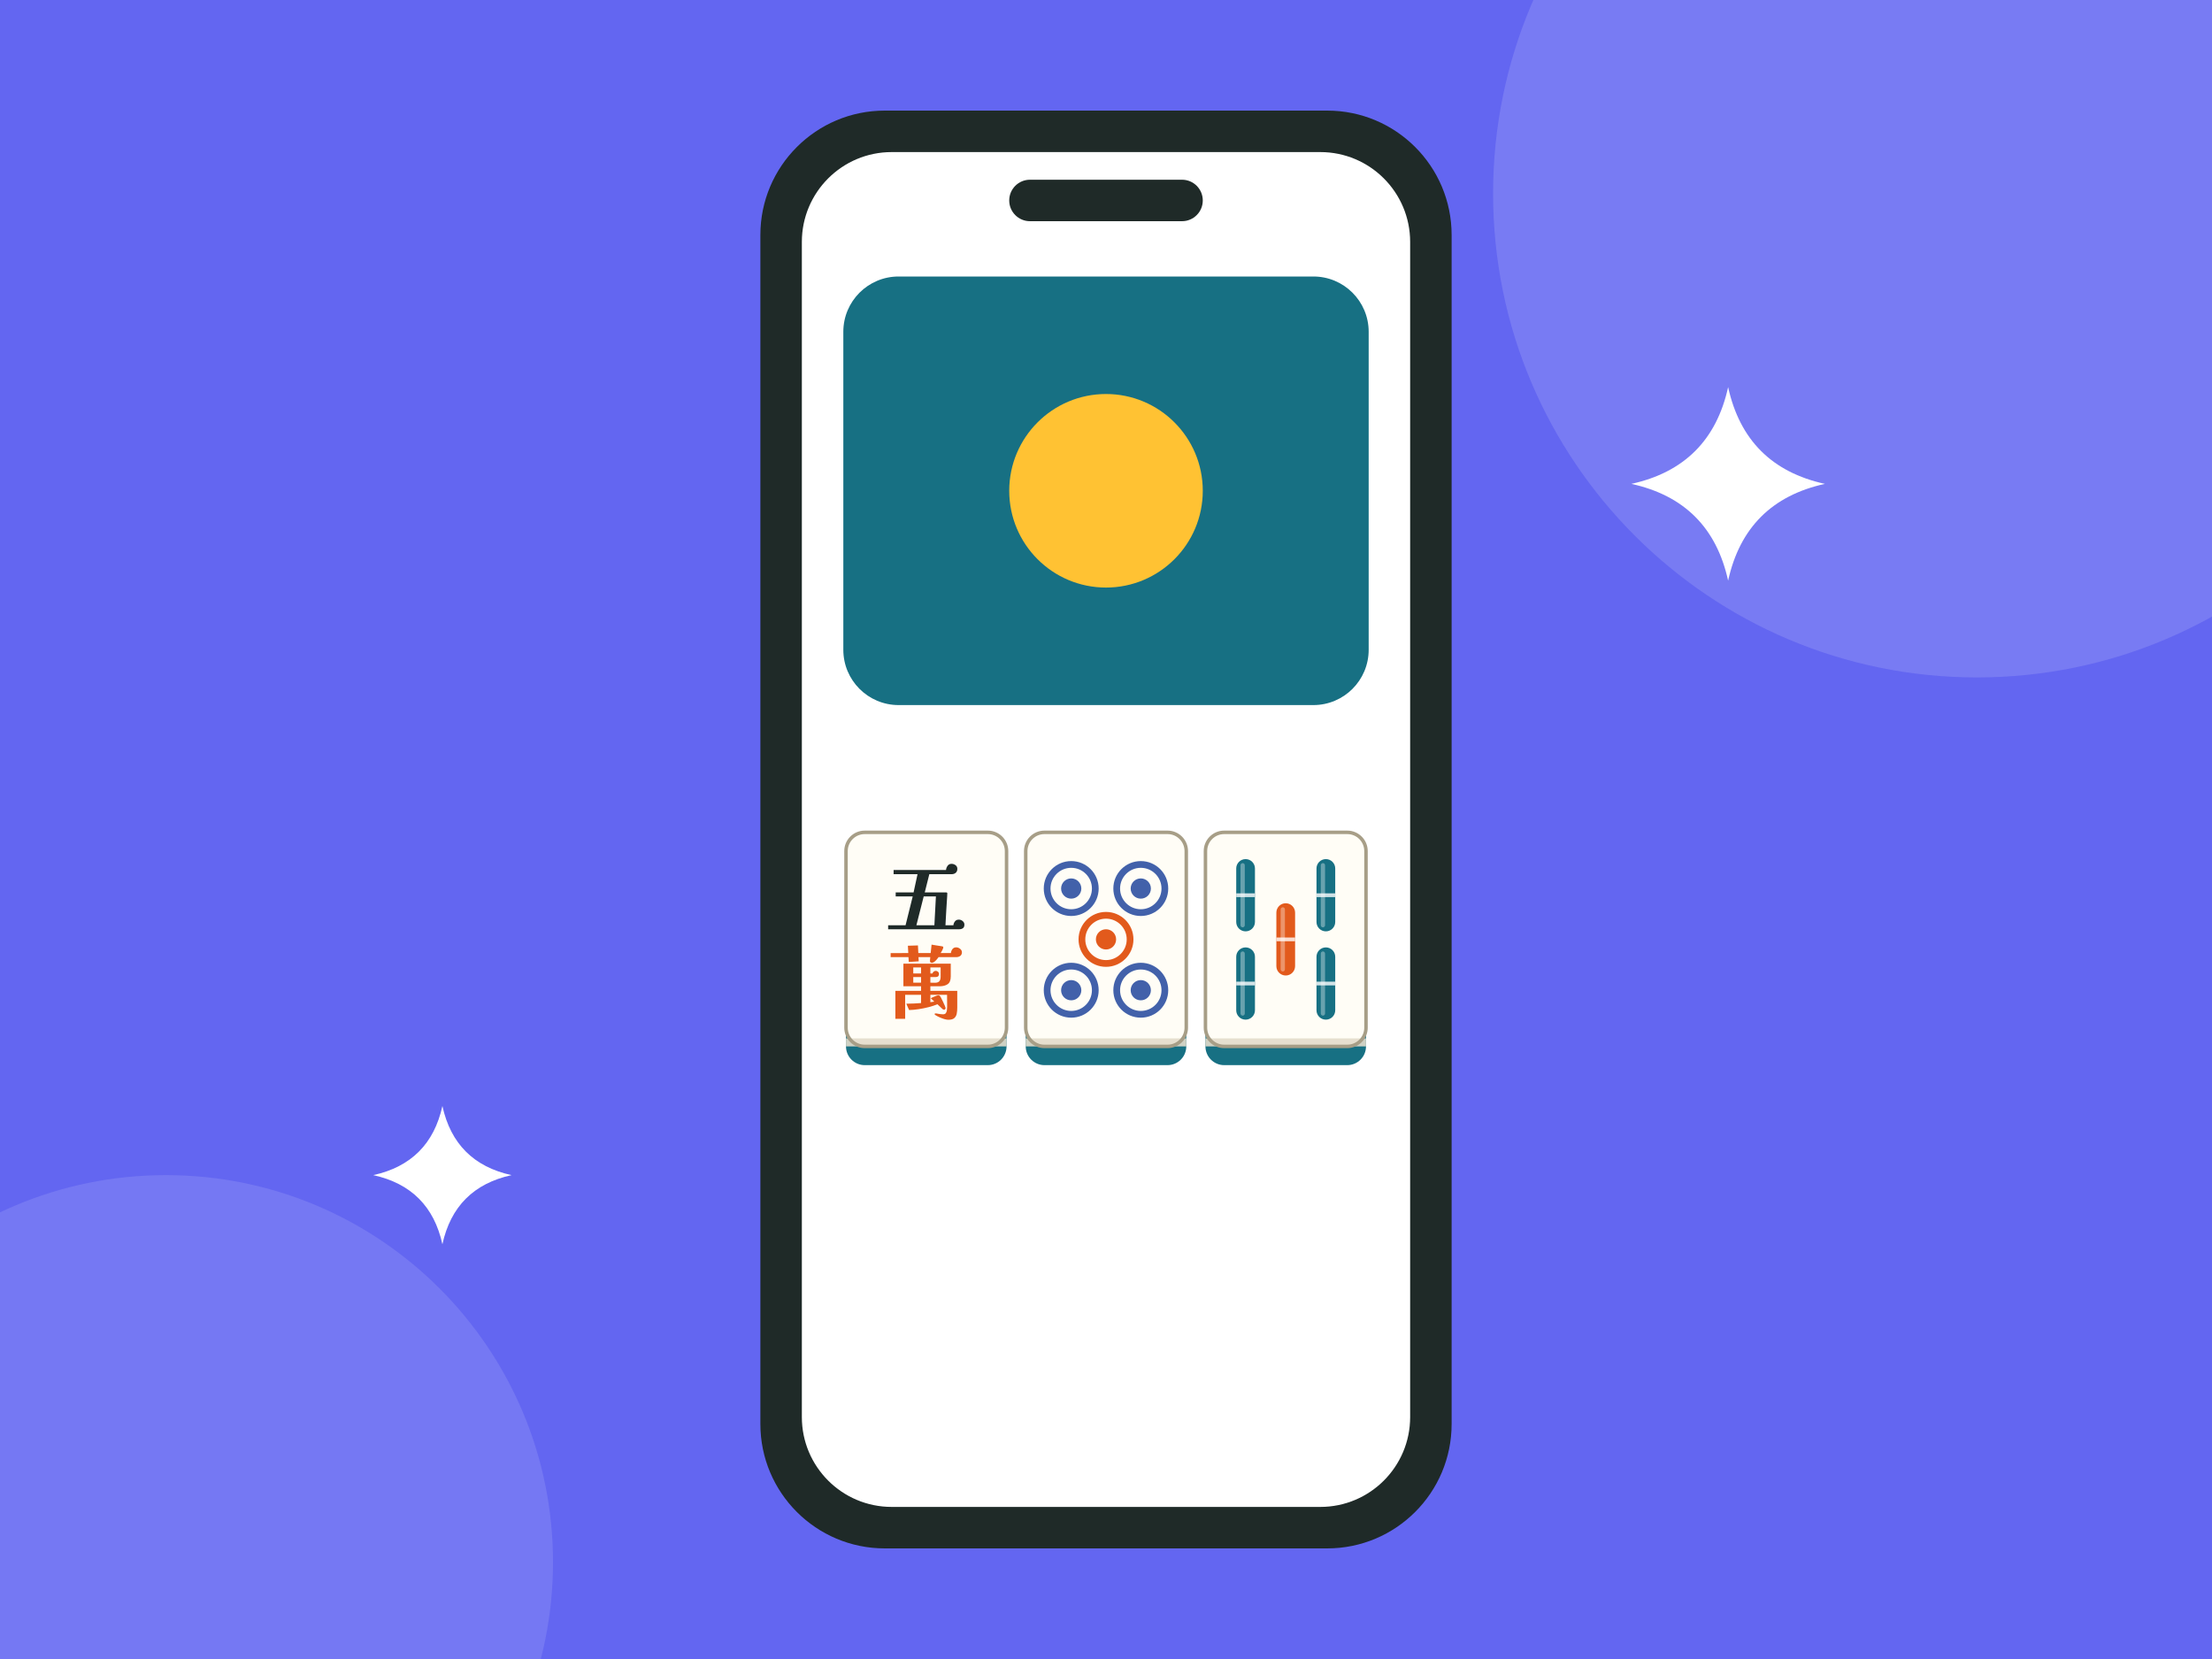
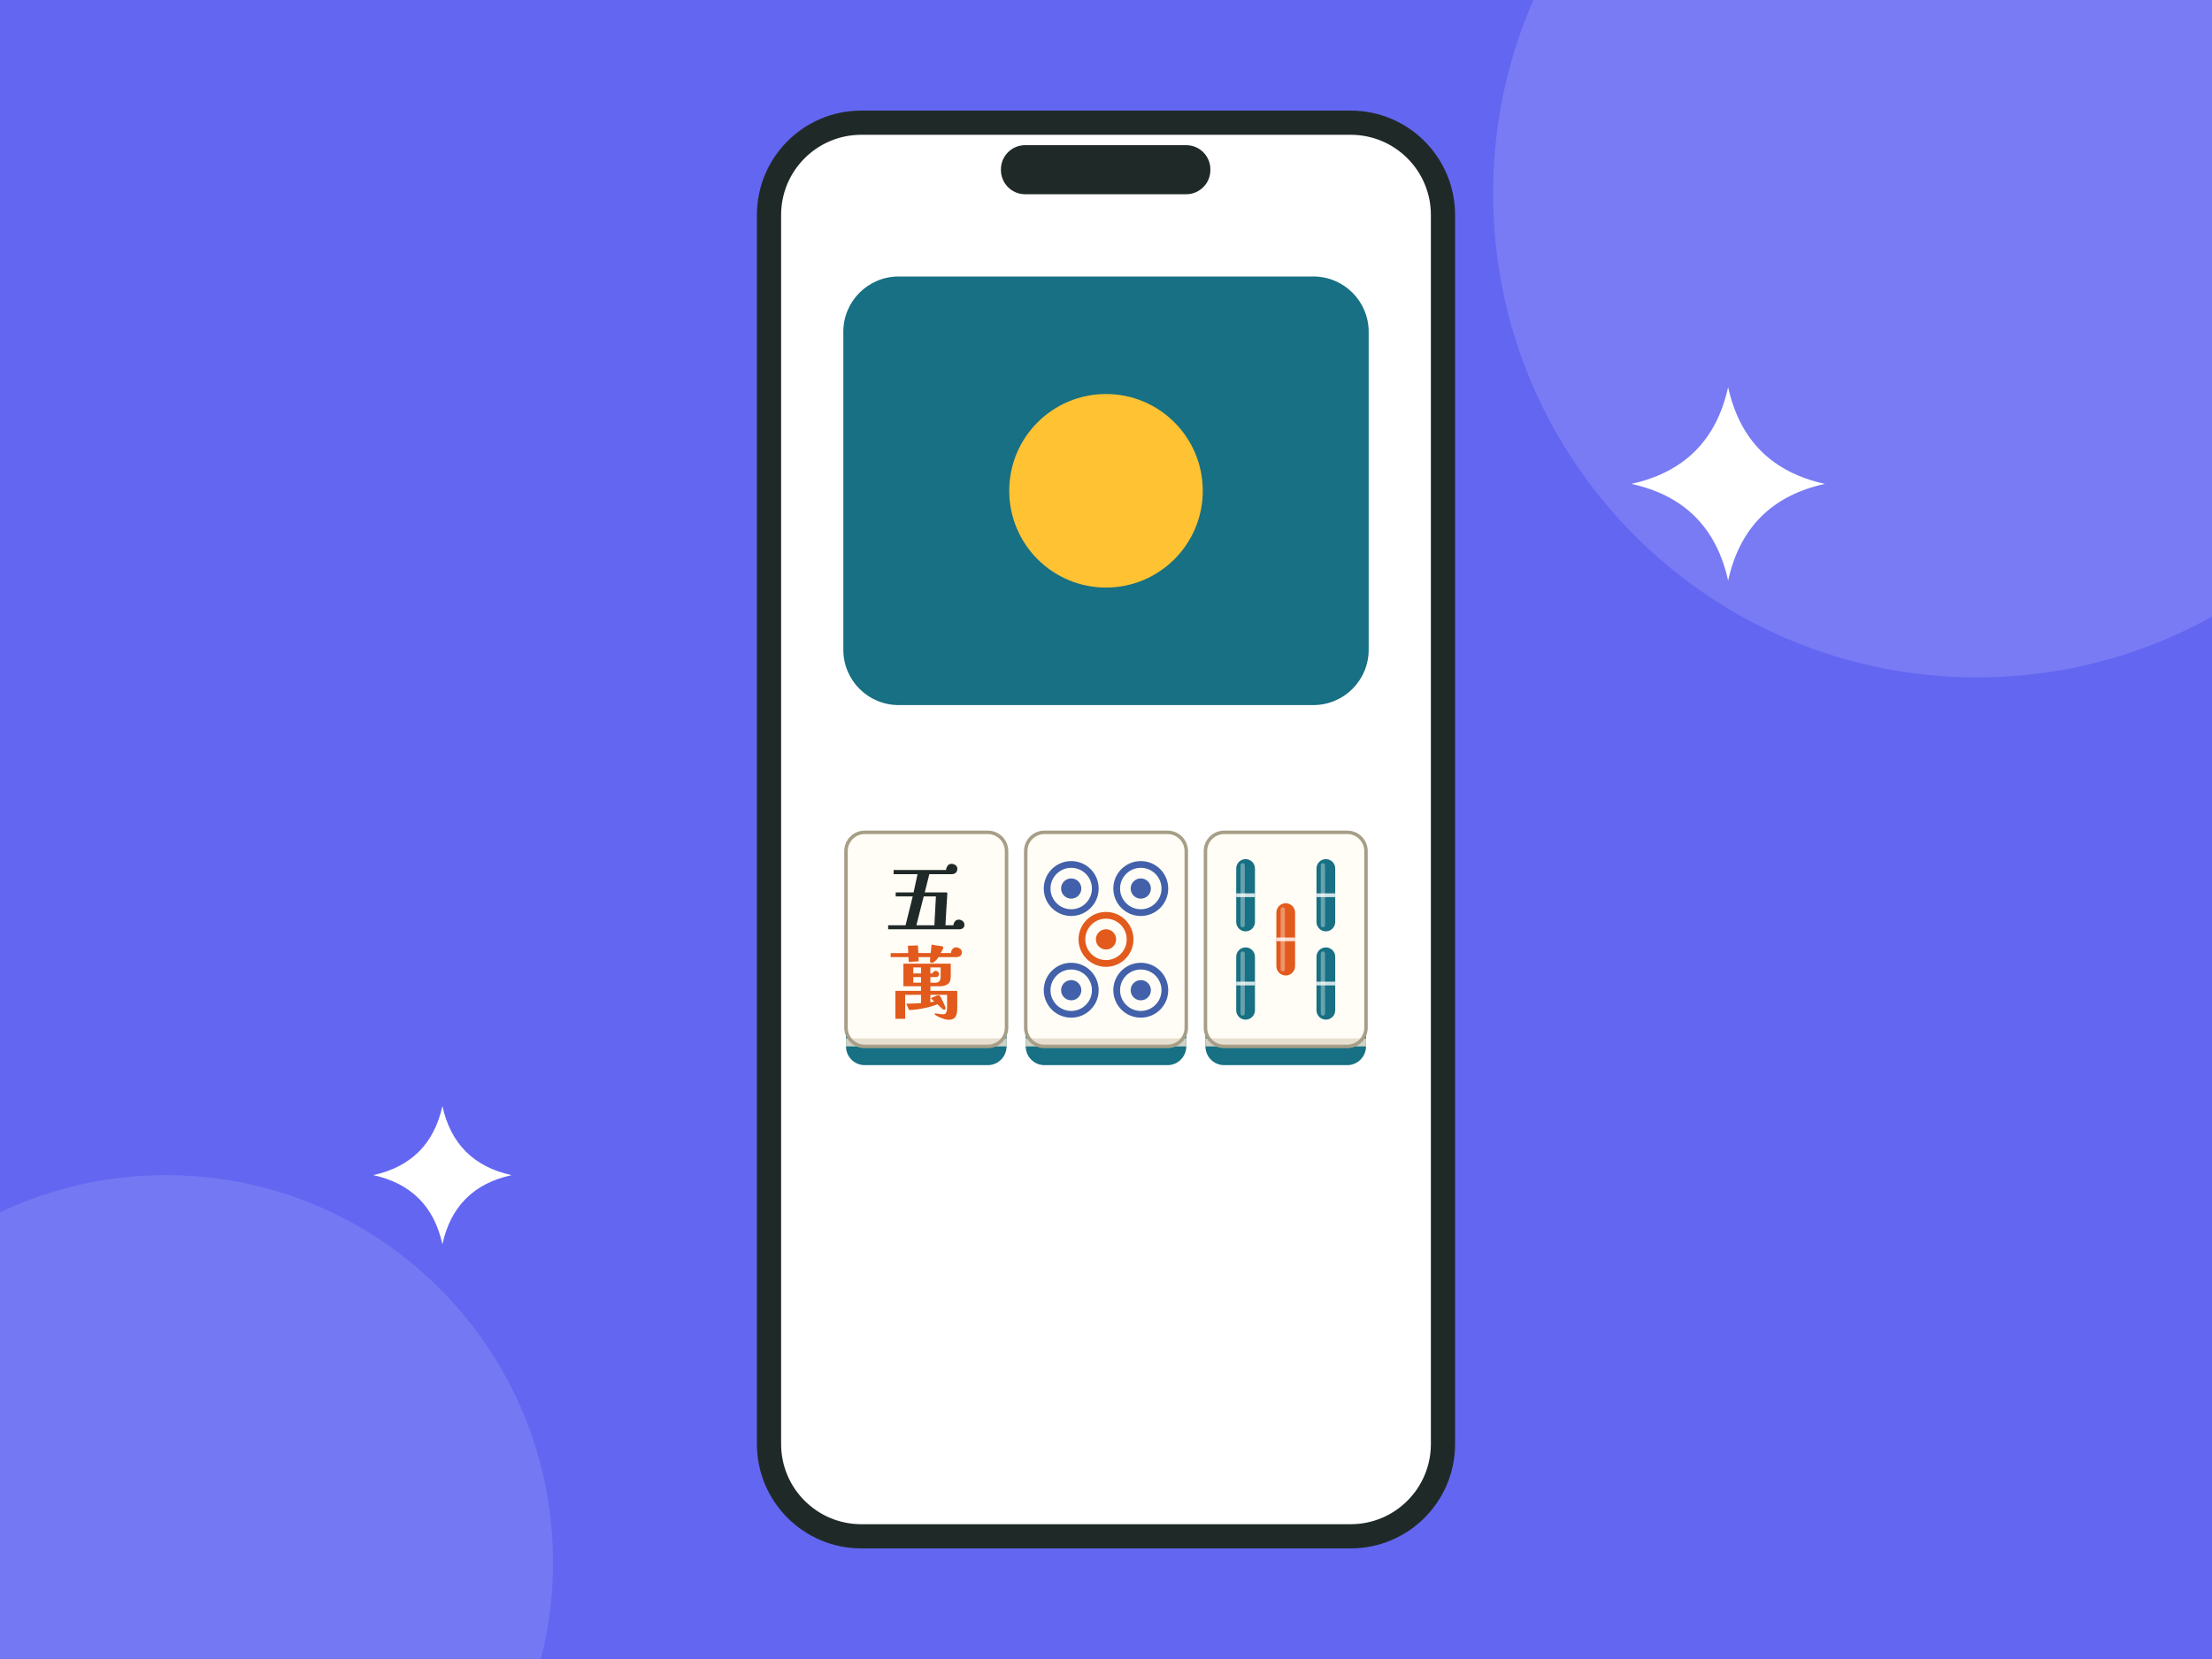
<svg xmlns="http://www.w3.org/2000/svg" viewBox="0 0 320 240" width="320" height="240">
  <rect width="320" height="240" fill="#6366F1" />
  <circle cx="286" cy="28" r="70" fill="#ffffff" opacity=".14" />
  <circle cx="24" cy="226" r="56" fill="#ffffff" opacity=".12" />
-   <rect x="110" y="16" width="100" height="208" rx="18" fill="#1F2A28" />
-   <rect x="116" y="22" width="88" height="196" rx="13" fill="#fff" />
-   <rect x="146.0" y="26" width="28" height="6" rx="3" fill="#1F2A28" />
+   <rect x="109.5" y="16" width="101.0" height="208" rx="15.1" fill="#1F2A28" />
+   <rect x="113.0" y="19.5" width="94.0" height="201.0" rx="11.6" fill="#fff" />
+   <rect x="144.8" y="21.0" width="30.3" height="7.1" rx="3.5" fill="#1F2A28" />
  <svg x="122" y="120" width="24" height="34.5" viewBox="-1 -1 62 89">
    <rect x="0" y="7" width="60" height="80" rx="7" fill="#177083" />
    <rect x="0" y="0" width="60" height="80" rx="7" fill="#FFFDF6" />
    <rect x="0" y="77" width="60" height="3" fill="#E3DCCB" opacity=".9" />
    <rect x="0" y="0" width="60" height="80" rx="7" fill="none" stroke="#A79E87" stroke-width="1.3" />
    <path transform="translate(14.52 35.59) scale(0.03 -0.03)" d="M636 388H484L393 29H617ZM991 37Q991 6 973.0 -7.5Q955 -21 925 -21H41V29H258L347 388H135V438H358L407 665H109V717H762Q764 745 781.5 769.5Q799 794 831 794Q858 794 880.5 777.5Q903 761 903 732Q903 700 883.0 682.5Q863 665 831 665H554L497 438H764Q778 438 778 425Q778 416 776.0 384.5Q774 353 771.0 307.5Q768 262 765.0 211.5Q762 161 759.5 113.0Q757 65 755 29H854Q856 55 873.0 77.0Q890 99 921 99Q948 99 969.5 81.0Q991 63 991 37Z" fill="#1F2A28" />
    <path transform="translate(14.91 67.52) scale(0.03 -0.03)" d="M438 378V448H341V378ZM438 493V568H341V493ZM682 568H554V493H580Q583 506 595.0 515.5Q607 525 622 525Q638 525 650.0 513.0Q662 501 662 487Q662 470 652.0 459.0Q642 448 622 448H554V378Q568 378 582.5 377.5Q597 377 611 377Q649 377 665.5 395.5Q682 414 682 455ZM889 67Q889 27 882.5 -7.5Q876 -42 852.5 -63.0Q829 -84 778 -84Q755 -84 726.0 -75.0Q697 -66 669.0 -53.5Q641 -41 622 -29Q621 -28 617 -26Q607 -20 607 -14Q607 -5 618 -5Q627 -5 636.0 -6.5Q645 -8 653 -10Q667 -12 681.5 -14.0Q696 -16 711 -16Q736 -16 746.5 -1.5Q757 13 760.0 34.0Q763 55 763 76Q763 114 762.5 152.0Q762 190 762 227H554V135Q566 137 578.5 138.5Q591 140 603 142L559 184Q567 189 586.5 197.5Q606 206 625.5 213.5Q645 221 653 221Q660 221 663.5 219.0Q667 217 671 214Q676 211 687.5 189.0Q699 167 712.0 139.5Q725 112 734.5 89.5Q744 67 744 62Q744 55 738.5 48.0Q733 41 725 41Q719 41 714.5 43.5Q710 46 706 49Q702 52 699.0 55.5Q696 59 692 62L642 109Q594 89 531.5 73.0Q469 57 405.5 47.5Q342 38 289 37L254 116Q302 116 347.5 118.5Q393 121 438 124V227H240V-72H118V276H438V333H218V615H808V456Q808 386 770.0 359.5Q732 333 667 333H554V276H889ZM947 757Q947 726 926.0 711.0Q905 696 875 696H656Q650 686 635.5 669.0Q621 652 604.0 638.5Q587 625 574 625Q549 625 549 649Q549 661 550.5 672.5Q552 684 553 696H406L409 644L285 636L281 696H59V746L279 747L274 838L399 842L404 747H558Q561 773 563.5 798.5Q566 824 569 852Q595 847 619.5 843.5Q644 840 667 836Q669 836 674.5 835.0Q680 834 686 833Q693 832 698.5 831.0Q704 830 705 830Q709 828 712.0 825.5Q715 823 715 818Q715 811 709.0 797.0Q703 783 695.5 769.0Q688 755 682 747H810Q812 773 828.5 795.5Q845 818 876 818Q901 818 924.0 800.0Q947 782 947 757Z" fill="#E25A1C" />
  </svg>
  <svg x="148" y="120" width="24" height="34.5" viewBox="-1 -1 62 89">
    <rect x="0" y="7" width="60" height="80" rx="7" fill="#177083" />
    <rect x="0" y="0" width="60" height="80" rx="7" fill="#FFFDF6" />
    <rect x="0" y="77" width="60" height="3" fill="#E3DCCB" opacity=".9" />
    <rect x="0" y="0" width="60" height="80" rx="7" fill="none" stroke="#A79E87" stroke-width="1.3" />
    <circle cx="17" cy="21" r="9" fill="none" stroke="#4261AA" stroke-width="2.52" />
    <circle cx="17" cy="21" r="3.78" fill="#4261AA" />
    <circle cx="43" cy="21" r="9" fill="none" stroke="#4261AA" stroke-width="2.52" />
    <circle cx="43" cy="21" r="3.78" fill="#4261AA" />
    <circle cx="30" cy="40" r="9" fill="none" stroke="#E25A1C" stroke-width="2.52" />
    <circle cx="30" cy="40" r="3.78" fill="#E25A1C" />
    <circle cx="17" cy="59" r="9" fill="none" stroke="#4261AA" stroke-width="2.52" />
    <circle cx="17" cy="59" r="3.78" fill="#4261AA" />
    <circle cx="43" cy="59" r="9" fill="none" stroke="#4261AA" stroke-width="2.52" />
    <circle cx="43" cy="59" r="3.78" fill="#4261AA" />
  </svg>
  <svg x="174" y="120" width="24" height="34.5" viewBox="-1 -1 62 89">
    <rect x="0" y="7" width="60" height="80" rx="7" fill="#177083" />
    <rect x="0" y="0" width="60" height="80" rx="7" fill="#FFFDF6" />
    <rect x="0" y="77" width="60" height="3" fill="#E3DCCB" opacity=".9" />
    <rect x="0" y="0" width="60" height="80" rx="7" fill="none" stroke="#A79E87" stroke-width="1.3" />
    <g transform="rotate(0 15 23.5)">
      <rect x="11.5" y="10" width="7" height="27" rx="3.5" fill="#177083" />
      <rect x="13.1" y="11.5" width="1.6" height="24" rx=".8" fill="#fff" opacity=".35" />
      <line x1="11.5" y1="23.5" x2="18.5" y2="23.5" stroke="#fff" stroke-width="1.4" opacity=".8" />
    </g>
    <g transform="rotate(0 45 23.5)">
      <rect x="41.5" y="10" width="7" height="27" rx="3.5" fill="#177083" />
      <rect x="43.1" y="11.5" width="1.6" height="24" rx=".8" fill="#fff" opacity=".35" />
      <line x1="41.5" y1="23.5" x2="48.5" y2="23.5" stroke="#fff" stroke-width="1.4" opacity=".8" />
    </g>
    <g transform="rotate(0 30 40.0)">
      <rect x="26.5" y="26.5" width="7" height="27" rx="3.5" fill="#E25A1C" />
      <rect x="28.1" y="28.0" width="1.6" height="24" rx=".8" fill="#fff" opacity=".35" />
      <line x1="26.5" y1="40.0" x2="33.5" y2="40.0" stroke="#fff" stroke-width="1.4" opacity=".8" />
    </g>
    <g transform="rotate(0 15 56.5)">
      <rect x="11.5" y="43" width="7" height="27" rx="3.5" fill="#177083" />
      <rect x="13.1" y="44.5" width="1.6" height="24" rx=".8" fill="#fff" opacity=".35" />
      <line x1="11.5" y1="56.5" x2="18.5" y2="56.5" stroke="#fff" stroke-width="1.4" opacity=".8" />
    </g>
    <g transform="rotate(0 45 56.5)">
      <rect x="41.5" y="43" width="7" height="27" rx="3.5" fill="#177083" />
      <rect x="43.1" y="44.5" width="1.6" height="24" rx=".8" fill="#fff" opacity=".35" />
      <line x1="41.5" y1="56.5" x2="48.5" y2="56.5" stroke="#fff" stroke-width="1.4" opacity=".8" />
    </g>
  </svg>
  <rect x="122" y="40" width="76" height="62" rx="8" fill="#177083" />
  <circle cx="160" cy="71" r="14" fill="#FFC233" />
  <path d="M250 56 Q252.52 67.48 264 70 Q252.52 72.52 250 84 Q247.48 72.52 236 70 Q247.48 67.48 250 56 Z" fill="#fff" />
  <path d="M64 160 Q65.8 168.2 74 170 Q65.8 171.8 64 180 Q62.2 171.8 54 170 Q62.2 168.2 64 160 Z" fill="#fff" />
</svg>
